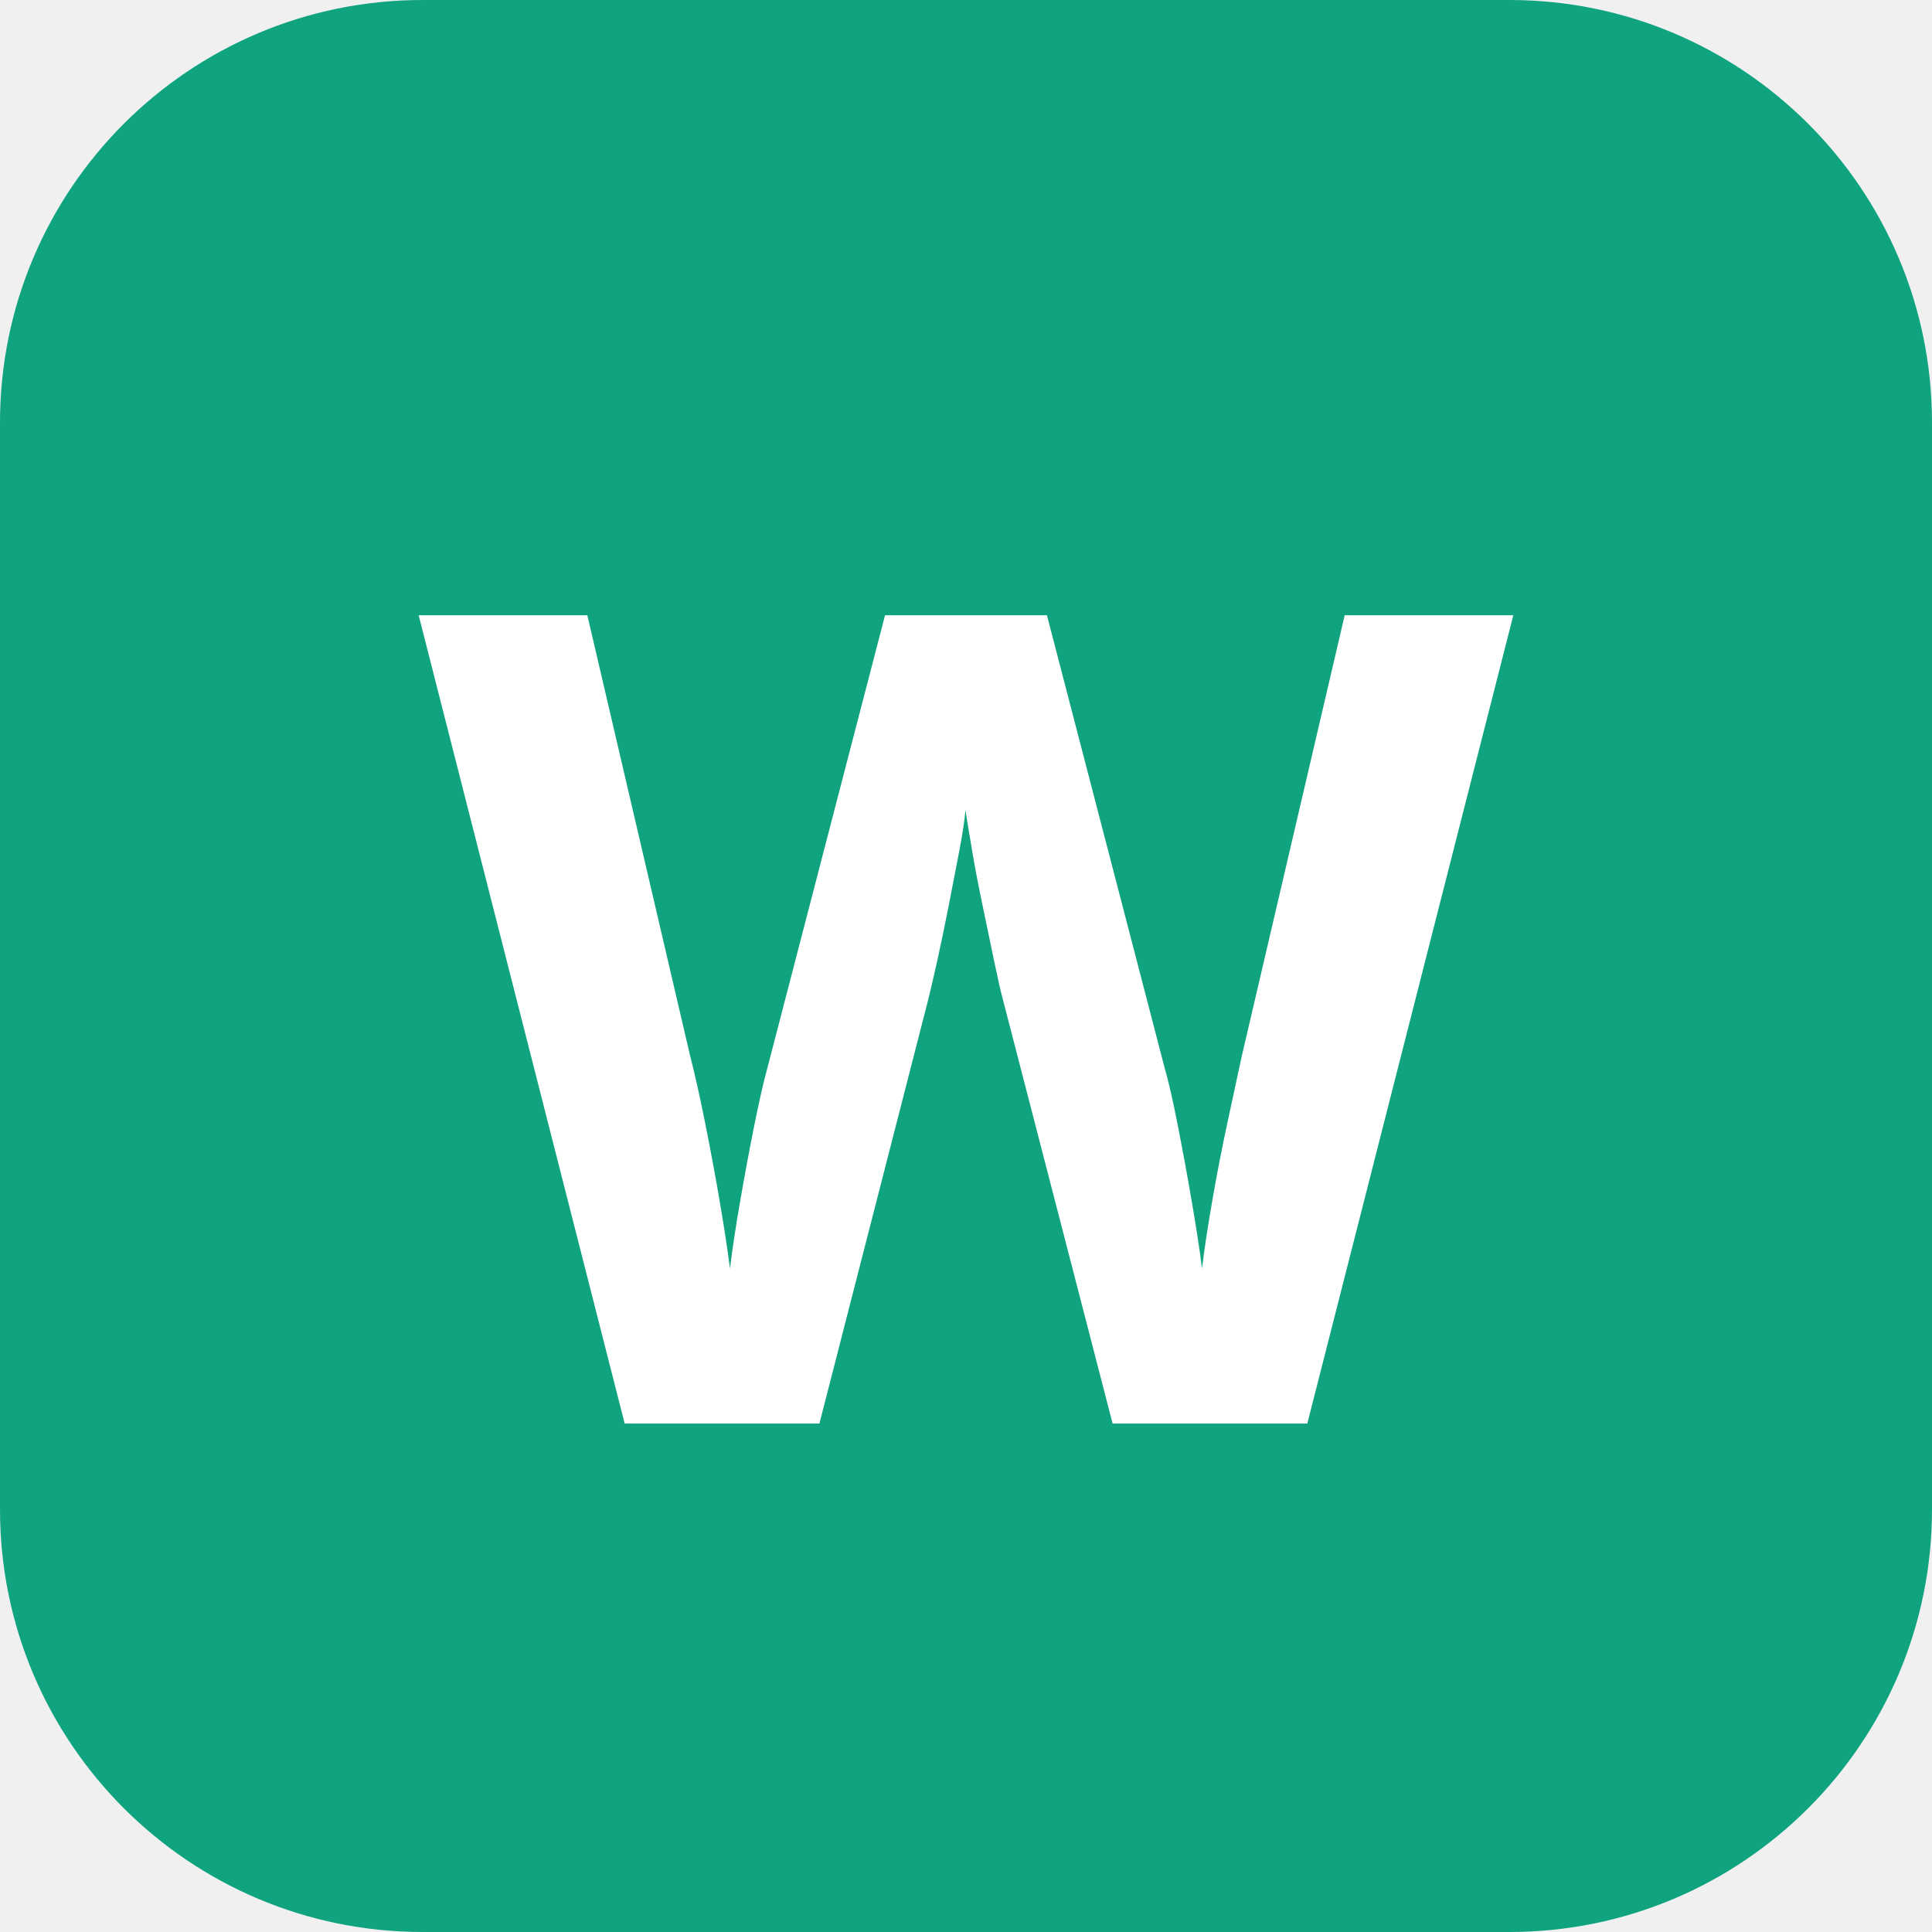
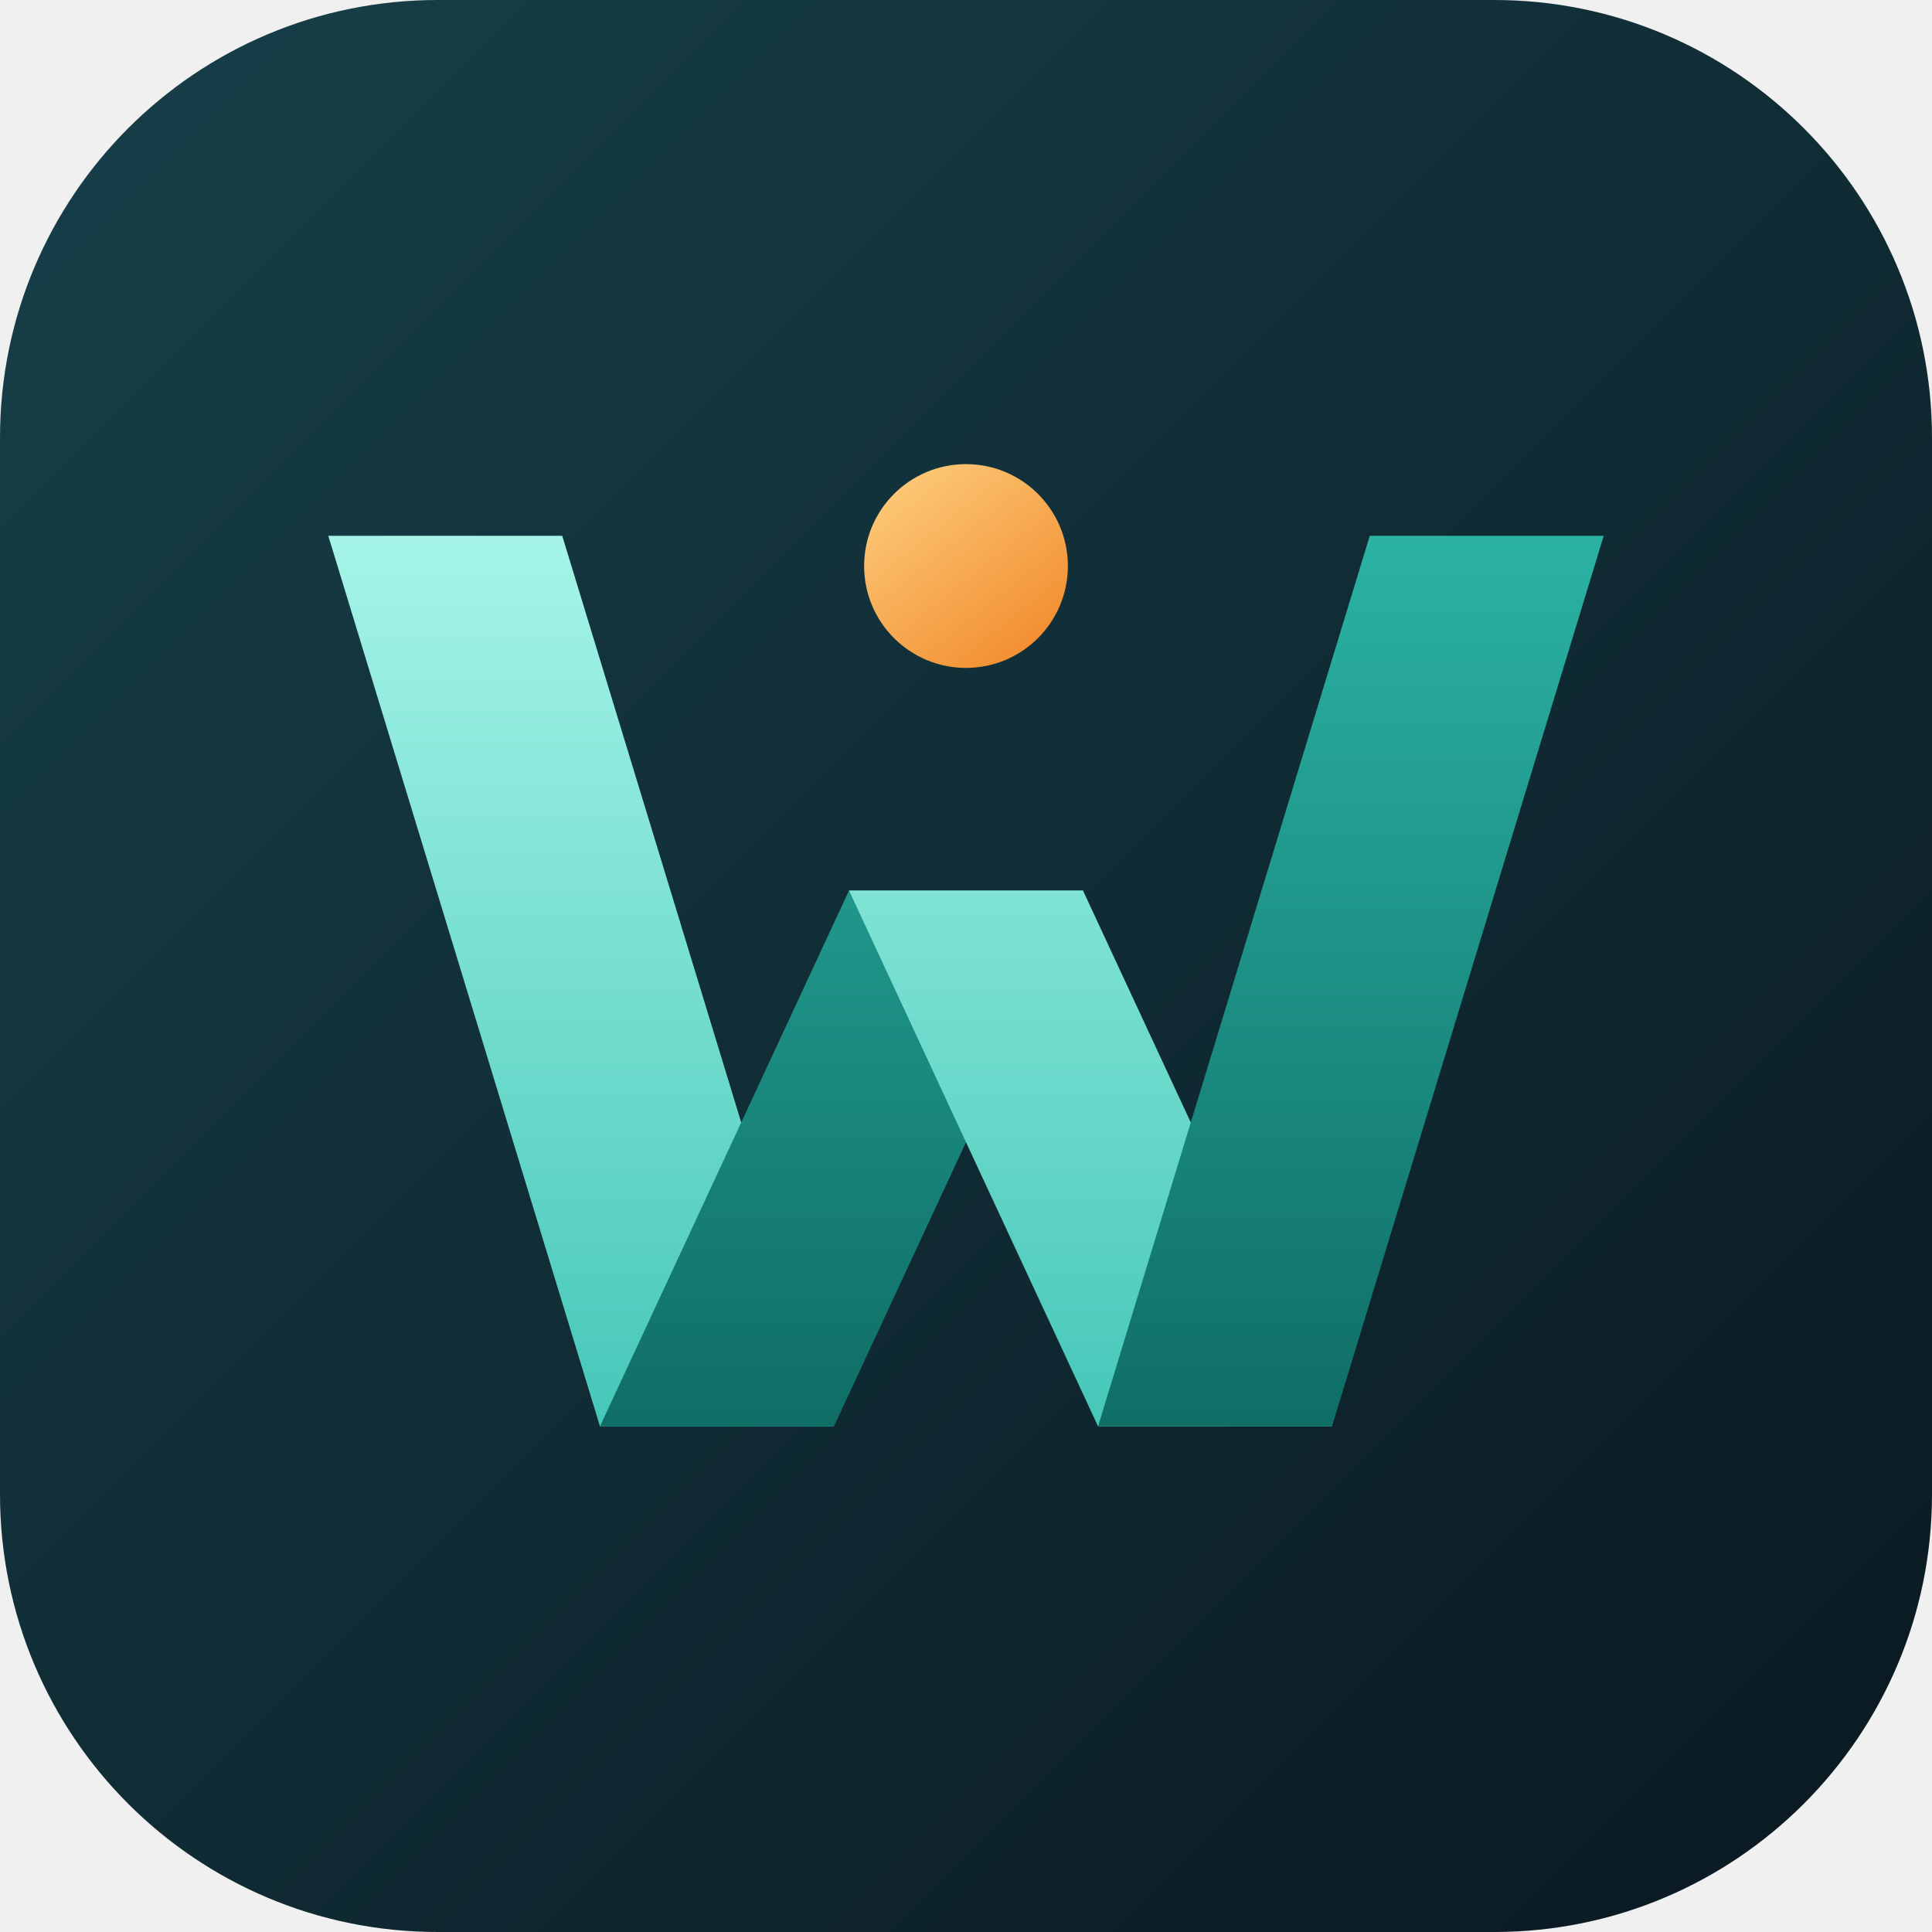
<svg xmlns="http://www.w3.org/2000/svg" width="512" height="512" viewBox="0 0 512 512">
-   <rect width="512" height="512" rx="112" fill="#10a37f" />
-   <text x="50%" y="53%" dominant-baseline="middle" text-anchor="middle" font-family="system-ui, sans-serif" font-weight="700" font-size="300" fill="#ffffff">W</text>
+   <defs>
+     <linearGradient id="bg" gradientUnits="userSpaceOnUse" x1="0" y1="0" x2="512" y2="512">
+       <stop offset="0" stop-color="#17404a" />
+       <stop offset="1" stop-color="#0a1820" />
+     </linearGradient>
+     <linearGradient id="lite" gradientUnits="userSpaceOnUse" x1="0" y1="140" x2="0" y2="380">
+       <stop offset="0" stop-color="#a6f5e8" />
+       <stop offset="1" stop-color="#45c7b8" />
+     </linearGradient>
+     <linearGradient id="deep" gradientUnits="userSpaceOnUse" x1="0" y1="140" x2="0" y2="380">
+       <stop offset="0" stop-color="#2bb3a4" />
+       <stop offset="1" stop-color="#0f6d65" />
+     </linearGradient>
+     <linearGradient id="spark" gradientUnits="userSpaceOnUse" x1="232" y1="110" x2="280" y2="170">
+       <stop offset="0" stop-color="#ffd98a" />
+       <stop offset="1" stop-color="#f28c2e" />
+     </linearGradient>
+   </defs>
+   <rect width="512" height="512" rx="116" fill="url(#bg)" />
+   <polygon points="87,142 149,142 221,378 159,378" fill="url(#lite)" />
+   <polygon points="159,378 221,378 287,236 225,236" fill="url(#deep)" />
+   <polygon points="225,236 287,236 353,378 291,378" fill="url(#lite)" />
+   <polygon points="291,378 353,378 425,142 363,142" fill="url(#deep)" />
+   <circle cx="256" cy="150" r="27" fill="url(#spark)" />
</svg>
